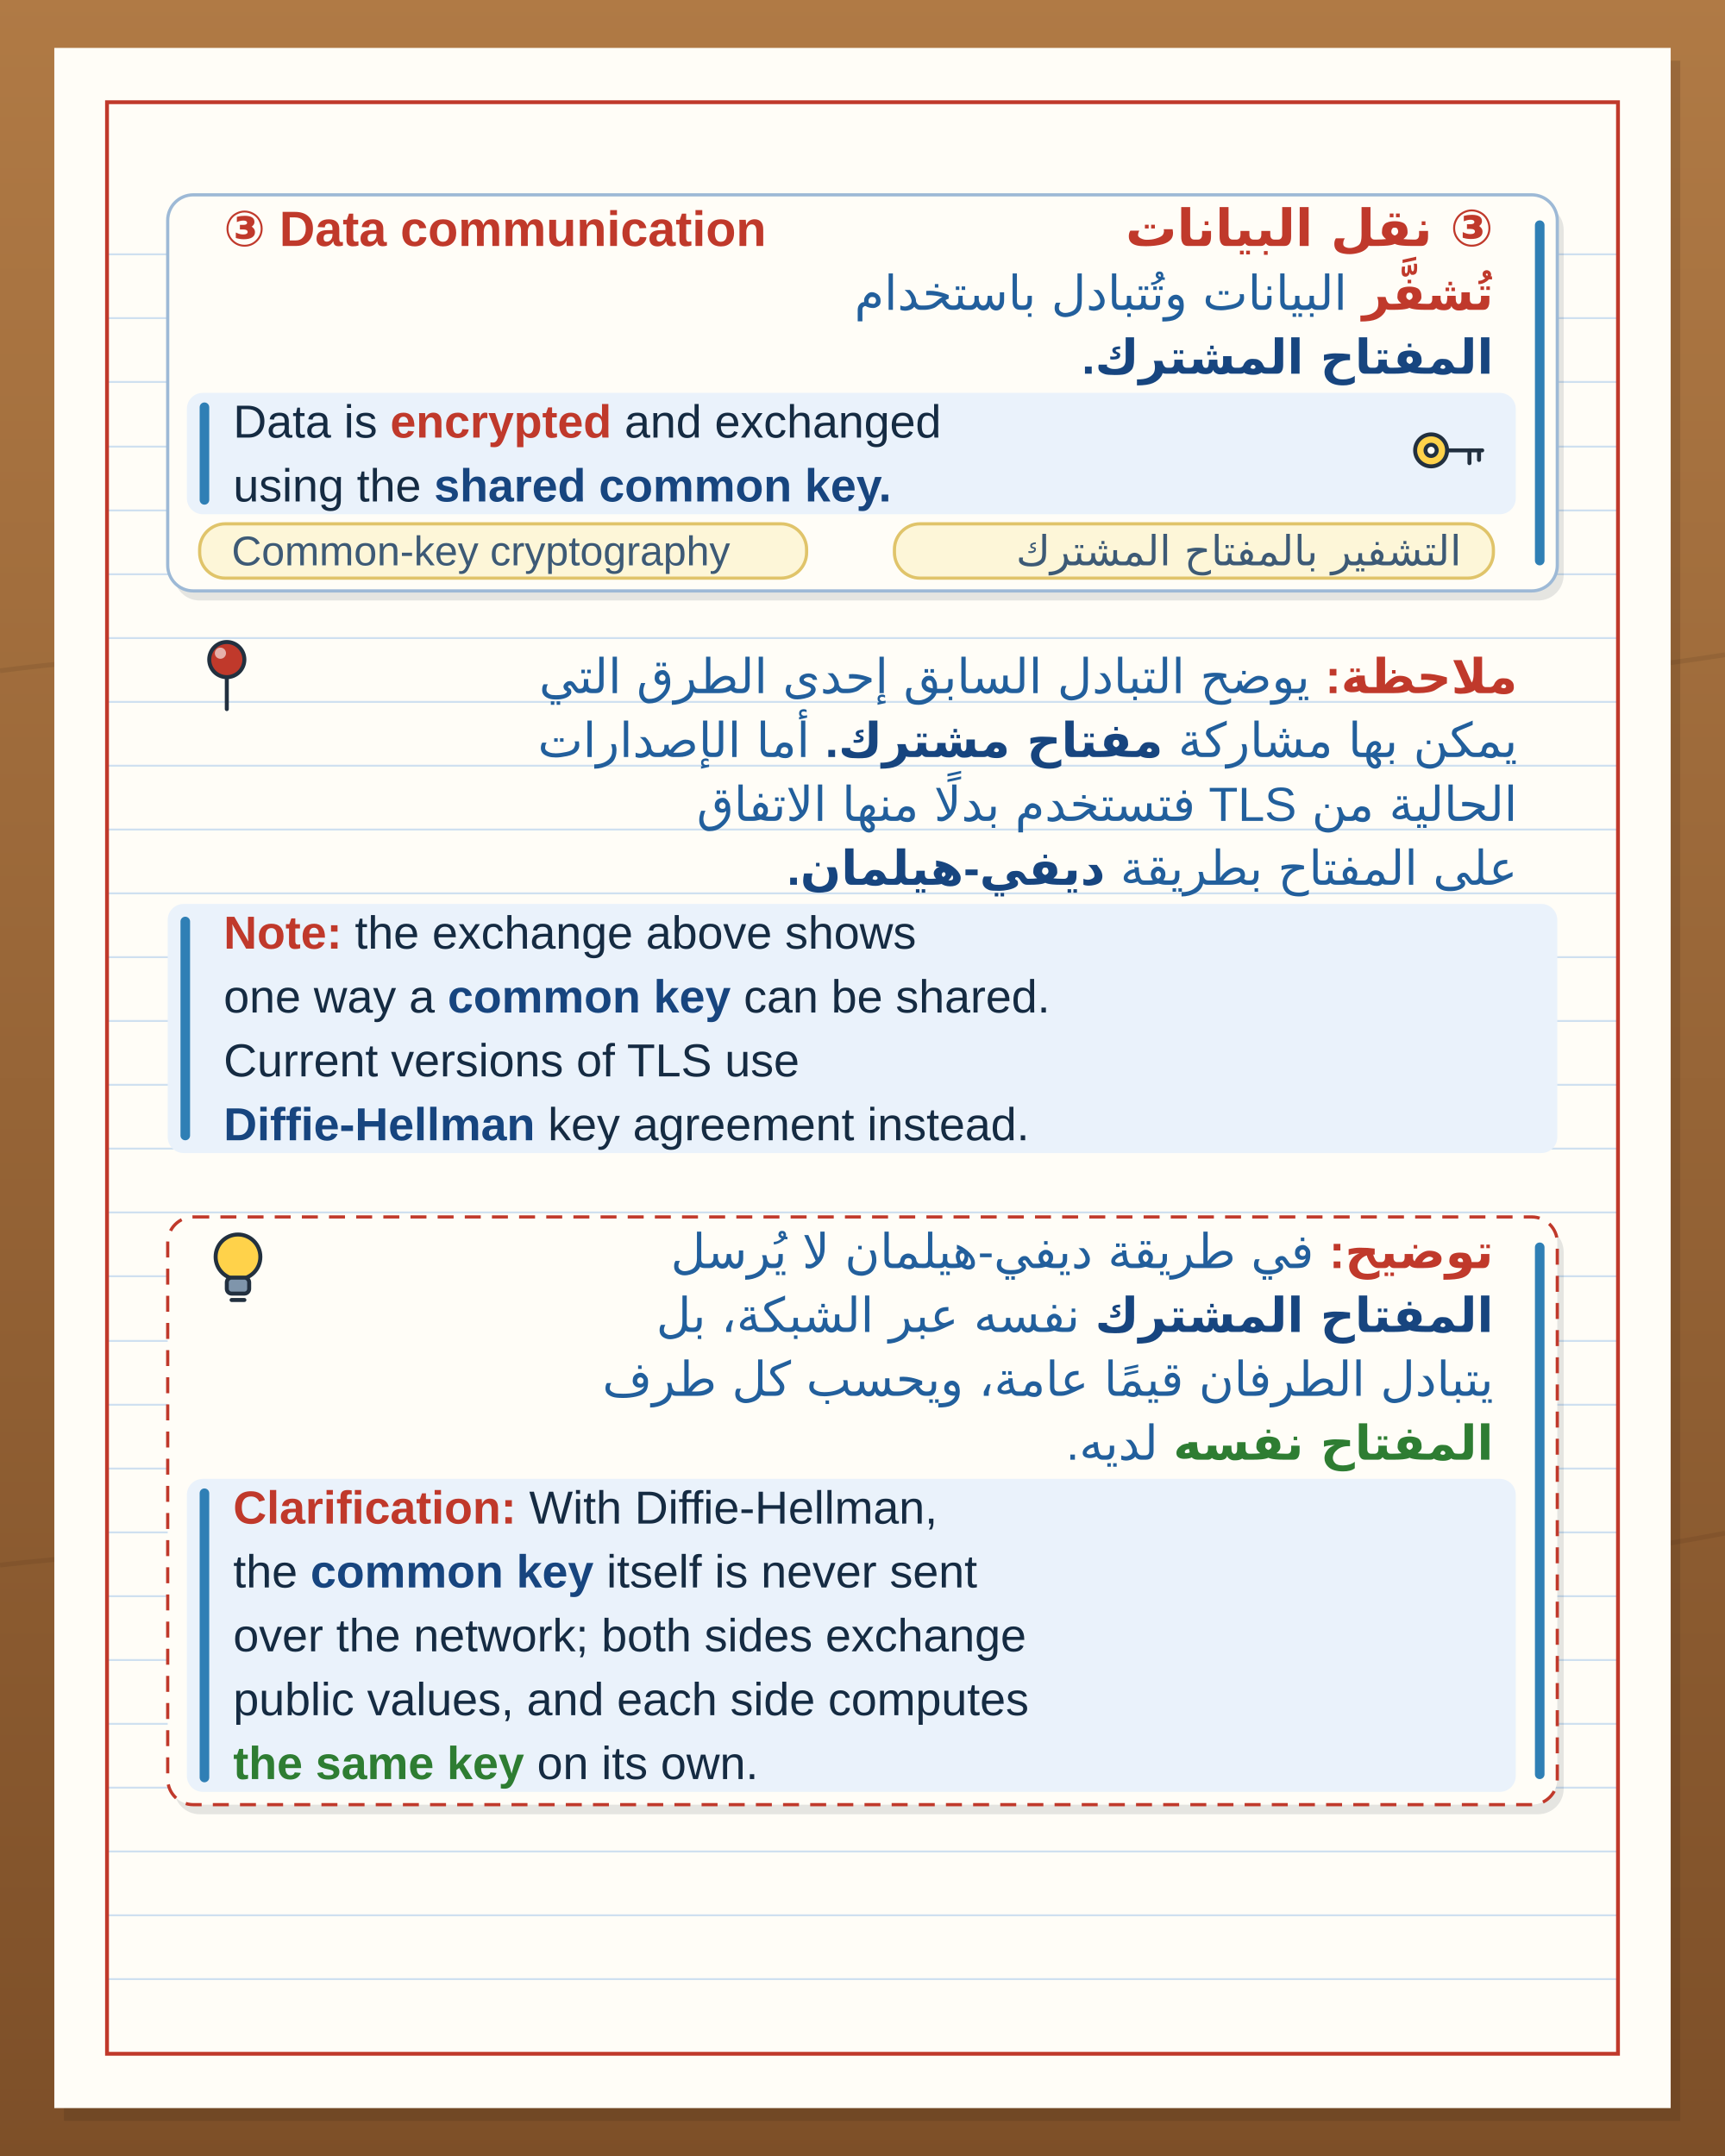
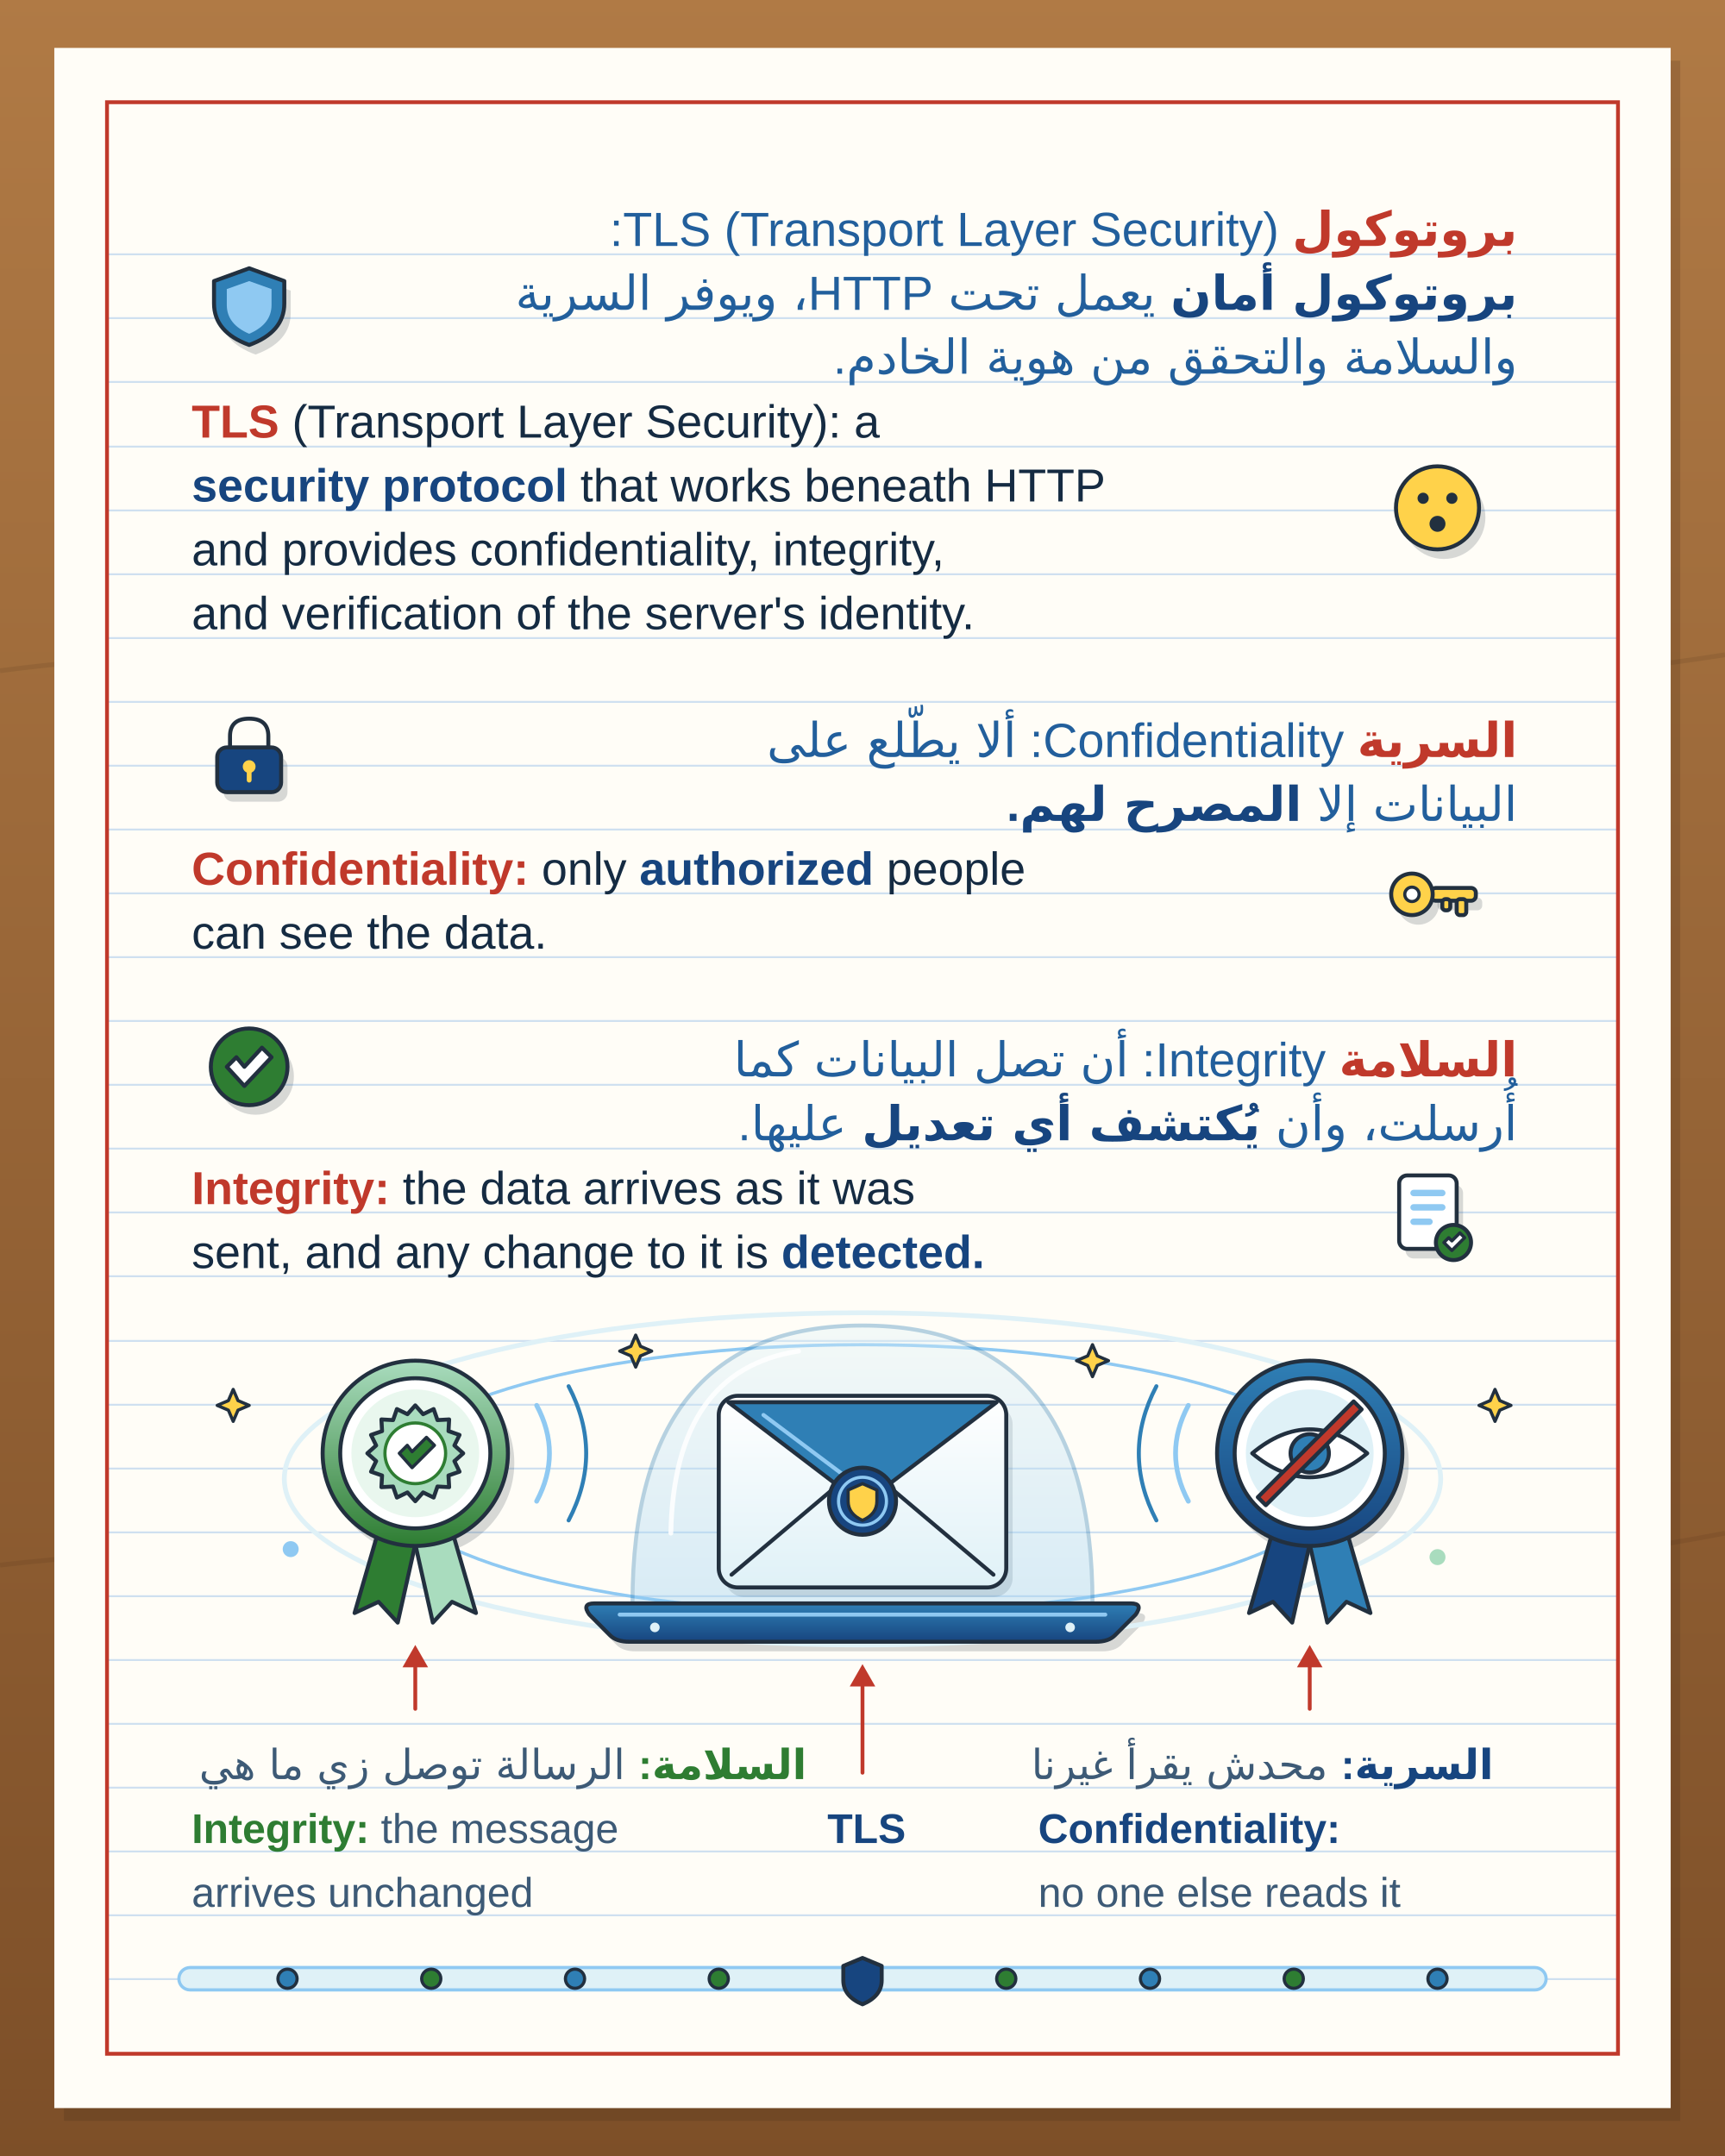
<svg xmlns="http://www.w3.org/2000/svg" width="1080" height="1350" viewBox="0 0 1080 1350" preserveAspectRatio="xMidYMid meet" style="width:100%;height:auto;max-width:1080px;display:block;margin:0 auto;">
  <defs>
    <linearGradient id="pmDesk" x1="0" y1="0" x2="0" y2="1">
      <stop offset="0" stop-color="#b07a45" />
      <stop offset="1" stop-color="#7d4f28" />
    </linearGradient>
    <pattern id="pmRules" x="0" y="120" width="1080" height="40" patternUnits="userSpaceOnUse">
      <line x1="0" y1="39.5" x2="1080" y2="39.5" stroke="#cfe0f0" stroke-width="1.4" />
    </pattern>
  </defs>
  <rect x="0" y="0" width="1080" height="1350" fill="url(#pmDesk)" />
  <path d="M0 420 C 300 380, 700 470, 1080 410" fill="none" stroke="#3a2411" stroke-width="3" opacity=".12" />
  <path d="M0 980 C 350 940, 720 1030, 1080 960" fill="none" stroke="#3a2411" stroke-width="3" opacity=".12" />
  <rect x="40" y="38" width="1012" height="1290" fill="#3a2411" opacity=".18" />
  <rect x="34" y="30" width="1012" height="1290" fill="#fffdf7" />
  <rect x="67" y="120" width="946" height="1152" fill="url(#pmRules)" />
  <rect x="67" y="64" width="946" height="1222" fill="none" stroke="#c0392b" stroke-width="2.4" />
-   <rect x="109" y="128" width="870" height="248" rx="16" fill="#22303f" opacity=".12" />
-   <rect x="109" y="768" width="870" height="368" rx="16" fill="#22303f" opacity=".12" />
-   <rect x="105" y="122" width="870" height="248" rx="16" fill="#fffdf7" stroke="#9db9d6" stroke-width="2" />
-   <rect x="961" y="138" width="6" height="216" rx="3" fill="#2f7fb5" />
-   <rect x="117" y="246" width="832" height="76" rx="10" fill="#eaf2fb" />
-   <rect x="125" y="252" width="6" height="64" rx="3" fill="#2f7fb5" />
-   <rect x="560" y="328" width="375" height="34" rx="16" fill="#fdf6d8" stroke="#e0c46a" stroke-width="2" />
-   <rect x="125" y="328" width="380" height="34" rx="16" fill="#fdf6d8" stroke="#e0c46a" stroke-width="2" />
-   <rect x="105" y="566" width="870" height="156" rx="10" fill="#eaf2fb" />
-   <rect x="113" y="574" width="6" height="140" rx="3" fill="#2f7fb5" />
-   <rect x="105" y="762" width="870" height="368" rx="16" fill="#fffdf7" stroke="#c0392b" stroke-width="2" stroke-dasharray="10 7" />
-   <rect x="961" y="778" width="6" height="336" rx="3" fill="#2f7fb5" />
-   <rect x="117" y="926" width="832" height="196" rx="10" fill="#eaf2fb" />
-   <rect x="125" y="932" width="6" height="184" rx="3" fill="#2f7fb5" />
-   <g transform="translate(882 258)">
-     <line x1="24" y1="24" x2="46" y2="24" stroke="#22303f" stroke-width="2.5" stroke-linecap="round" />
-     <line x1="38" y1="24" x2="38" y2="32" stroke="#22303f" stroke-width="2.5" stroke-linecap="round" />
-     <line x1="44" y1="24" x2="44" y2="30" stroke="#22303f" stroke-width="2.5" stroke-linecap="round" />
-     <circle cx="14" cy="24" r="10" fill="#ffd24a" stroke="#22303f" stroke-width="2.5" />
-     <circle cx="14" cy="24" r="3.5" fill="#fffdf7" stroke="#22303f" stroke-width="2.5" />
-   </g>
-   <g transform="translate(118 398)">
-     <line x1="24" y1="24" x2="24" y2="46" stroke="#22303f" stroke-width="2.5" stroke-linecap="round" />
-     <circle cx="24" cy="15" r="11" fill="#c0392b" stroke="#22303f" stroke-width="2.5" stroke-linejoin="round" />
-     <circle cx="20" cy="11" r="3.5" fill="#ffffff" opacity=".6" />
-   </g>
-   <g transform="translate(125 768)">
-     <circle cx="24" cy="19" r="14" fill="#ffd24a" stroke="#22303f" stroke-width="2.5" />
-     <rect x="17" y="32" width="14" height="10" rx="3" fill="#7f95ab" stroke="#22303f" stroke-width="2.5" stroke-linejoin="round" />
-     <line x1="20" y1="46" x2="28" y2="46" stroke="#22303f" stroke-width="2.5" stroke-linecap="round" />
-   </g>
-   <text x="935" y="154" direction="rtl" unicode-bidi="plaintext" text-anchor="start" font-family="Tahoma, Arial, Segoe UI, sans-serif" font-size="32" font-weight="bold" fill="#c0392b">③ نقل البيانات</text>
-   <text x="140" y="154" direction="ltr" unicode-bidi="plaintext" text-anchor="start" font-family="Segoe Print, Comic Sans MS, Arial, sans-serif" font-size="31" font-weight="bold" fill="#c0392b">③ Data communication</text>
-   <text x="935" y="194" direction="rtl" unicode-bidi="plaintext" text-anchor="start" font-family="Tahoma, Arial, Segoe UI, sans-serif" font-size="30" fill="#225f9c">
+   <g>
+     <defs>
+       <linearGradient id="ilEnv" x1="0" y1="0" x2="0" y2="1">
+         <stop offset="0" stop-color="#ffffff" />
+         <stop offset="1" stop-color="#dff1f7" />
+       </linearGradient>
+       <linearGradient id="ilTray" x1="0" y1="0" x2="0" y2="1">
+         <stop offset="0" stop-color="#2f7fb5" />
+         <stop offset="1" stop-color="#17457f" />
+       </linearGradient>
+       <linearGradient id="ilRingB" x1="0" y1="0" x2="0" y2="1">
+         <stop offset="0" stop-color="#2f7fb5" />
+         <stop offset="1" stop-color="#17457f" />
+       </linearGradient>
+       <linearGradient id="ilRingG" x1="0" y1="0" x2="0" y2="1">
+         <stop offset="0" stop-color="#a9dcbe" />
+         <stop offset="1" stop-color="#2e7d32" />
+       </linearGradient>
+       <linearGradient id="ilDome" x1="0" y1="0" x2="0" y2="1">
+         <stop offset="0" stop-color="#dff1f7" />
+         <stop offset="1" stop-color="#8fc9f2" />
+       </linearGradient>
+     </defs>
+     <circle cx="264" cy="916" r="58" fill="#22303f" opacity=".18" />
+     <circle cx="824" cy="916" r="58" fill="#22303f" opacity=".18" />
+     <rect x="454" y="880" width="180" height="120" rx="12" fill="#22303f" opacity=".18" />
+     <g transform="translate(4 6)">
+       <path d="M372 1004 L708 1004 Q716 1004 711 1011 L698 1024 Q694 1028 686 1028 L394 1028 Q386 1028 382 1024 L369 1011 Q364 1004 372 1004 Z" fill="#22303f" opacity=".18" />
+     </g>
+     <ellipse cx="540" cy="926" rx="362" ry="104" fill="none" stroke="#dff1f7" stroke-width="3" />
+     <ellipse cx="540" cy="926" rx="300" ry="84" fill="none" stroke="#8fc9f2" stroke-width="2" />
+     <path d="M336 880 Q352 910 336 940" fill="none" stroke="#8fc9f2" stroke-width="3" stroke-linecap="round" />
+     <path d="M356 868 Q378 910 356 952" fill="none" stroke="#2f7fb5" stroke-width="2.5" stroke-linecap="round" />
+     <path d="M744 880 Q728 910 744 940" fill="none" stroke="#8fc9f2" stroke-width="3" stroke-linecap="round" />
+     <path d="M724 868 Q702 910 724 952" fill="none" stroke="#2f7fb5" stroke-width="2.5" stroke-linecap="round" />
+     <path d="M396 1004 Q396 830 540 830 Q684 830 684 1004" fill="url(#ilDome)" opacity=".35" stroke="#2f7fb5" stroke-width="2.5" stroke-linecap="round" />
+     <path d="M420 960 Q422 858 500 846" fill="none" stroke="#ffffff" stroke-width="3" stroke-linecap="round" opacity=".85" />
+     <path d="M372 1004 L708 1004 Q716 1004 711 1011 L698 1024 Q694 1028 686 1028 L394 1028 Q386 1028 382 1024 L369 1011 Q364 1004 372 1004 Z" fill="url(#ilTray)" stroke="#22303f" stroke-width="2.5" stroke-linejoin="round" />
+     <path d="M388 1011 L692 1011" fill="none" stroke="#8fc9f2" stroke-width="2.5" stroke-linecap="round" />
+     <circle cx="410" cy="1019" r="3" fill="#dff1f7" />
+     <circle cx="670" cy="1019" r="3" fill="#dff1f7" />
+     <rect x="450" y="874" width="180" height="120" rx="12" fill="url(#ilEnv)" stroke="#22303f" stroke-width="2.5" />
+     <path d="M458 986 L522 932" fill="none" stroke="#22303f" stroke-width="2.5" stroke-linecap="round" />
+     <path d="M622 986 L558 932" fill="none" stroke="#22303f" stroke-width="2.5" stroke-linecap="round" />
+     <path d="M456 878 L540 942 L624 878 Z" fill="#2f7fb5" stroke="#22303f" stroke-width="2.5" stroke-linejoin="round" />
+     <path d="M478 886 L530 925" fill="none" stroke="#8fc9f2" stroke-width="2.5" stroke-linecap="round" />
+     <circle cx="540" cy="940" r="21" fill="#17457f" stroke="#22303f" stroke-width="2.5" />
+     <circle cx="540" cy="940" r="15" fill="none" stroke="#8fc9f2" stroke-width="2" />
+     <path d="M540 929 L549 933 L549 940 Q549 948 540 952 Q531 948 531 940 L531 933 Z" fill="#ffd24a" stroke="#22303f" stroke-width="2" stroke-linejoin="round" />
+     <polygon points="800,948 782,1010 797,1003 809,1016 822,958" fill="#17457f" stroke="#22303f" stroke-width="2.5" stroke-linejoin="round" />
+     <polygon points="840,948 858,1010 843,1003 831,1016 818,958" fill="#2f7fb5" stroke="#22303f" stroke-width="2.5" stroke-linejoin="round" />
+     <circle cx="820" cy="910" r="58" fill="url(#ilRingB)" stroke="#22303f" stroke-width="2.5" />
+     <circle cx="820" cy="910" r="47" fill="#ffffff" stroke="#22303f" stroke-width="2.5" />
+     <circle cx="820" cy="910" r="40" fill="#dff1f7" />
+     <path d="M784 910 Q820 880 856 910 Q820 940 784 910 Z" fill="#ffffff" stroke="#22303f" stroke-width="2.5" stroke-linejoin="round" />
+     <circle cx="820" cy="910" r="12" fill="#2f7fb5" stroke="#22303f" stroke-width="2.5" />
+     <circle cx="820" cy="910" r="5" fill="#17457f" />
+     <circle cx="824" cy="906" r="2.5" fill="#ffffff" />
+     <polygon points="787.5,937.5 847.5,877.5 852.5,882.5 792.5,942.5" fill="#c0392b" stroke="#22303f" stroke-width="2.5" stroke-linejoin="round" />
+     <polygon points="240,948 222,1010 237,1003 249,1016 262,958" fill="#2e7d32" stroke="#22303f" stroke-width="2.5" stroke-linejoin="round" />
+     <polygon points="280,948 298,1010 283,1003 271,1016 258,958" fill="#a9dcbe" stroke="#22303f" stroke-width="2.5" stroke-linejoin="round" />
+     <circle cx="260" cy="910" r="58" fill="url(#ilRingG)" stroke="#22303f" stroke-width="2.5" />
+     <circle cx="260" cy="910" r="47" fill="#ffffff" stroke="#22303f" stroke-width="2.5" />
+     <circle cx="260" cy="910" r="40" fill="#e9f7ee" />
+     <g transform="translate(260 910)">
+       <polygon points="30,0 24.5,4.9 27.7,11.5 20.8,13.9 21.2,21.2 13.9,20.8 11.5,27.7 4.9,24.5 0,30 -4.9,24.5 -11.5,27.7 -13.9,20.8 -21.2,21.2 -20.8,13.9 -27.7,11.5 -24.5,4.9 -30,0 -24.5,-4.9 -27.7,-11.5 -20.8,-13.9 -21.2,-21.2 -13.9,-20.8 -11.5,-27.7 -4.9,-24.5 0,-30 4.9,-24.5 11.5,-27.7 13.9,-20.8 21.2,-21.2 20.8,-13.9 27.7,-11.5 24.5,-4.9" fill="#a9dcbe" stroke="#22303f" stroke-width="2.5" stroke-linejoin="round" />
+       <circle cx="0" cy="0" r="19" fill="#ffffff" stroke="#2e7d32" stroke-width="2" />
+       <polygon points="-10,0 -5,-5 -2,-1 7,-10 12,-5 -2,9" fill="#2e7d32" stroke="#22303f" stroke-width="2" stroke-linejoin="round" />
+     </g>
+     <path d="M398 836 L401 843 L408 846 L401 849 L398 856 L395 849 L388 846 L395 843 Z" fill="#ffd24a" stroke="#22303f" stroke-width="2" stroke-linejoin="round" />
+     <path d="M684 842 L687 849 L694 852 L687 855 L684 862 L681 855 L674 852 L681 849 Z" fill="#ffd24a" stroke="#22303f" stroke-width="2" stroke-linejoin="round" />
+     <path d="M146 870 L149 877 L156 880 L149 883 L146 890 L143 883 L136 880 L143 877 Z" fill="#ffd24a" stroke="#22303f" stroke-width="2" stroke-linejoin="round" />
+     <path d="M936 870 L939 877 L946 880 L939 883 L936 890 L933 883 L926 880 L933 877 Z" fill="#ffd24a" stroke="#22303f" stroke-width="2" stroke-linejoin="round" />
+     <circle cx="182" cy="970" r="5" fill="#8fc9f2" />
+     <circle cx="900" cy="975" r="5" fill="#a9dcbe" />
+     <rect x="112" y="1232" width="856" height="14" rx="7" fill="#dff1f7" stroke="#8fc9f2" stroke-width="2" />
+     <circle cx="180" cy="1239" r="6" fill="#2f7fb5" stroke="#22303f" stroke-width="2" />
+     <circle cx="270" cy="1239" r="6" fill="#2e7d32" stroke="#22303f" stroke-width="2" />
+     <circle cx="360" cy="1239" r="6" fill="#2f7fb5" stroke="#22303f" stroke-width="2" />
+     <circle cx="450" cy="1239" r="6" fill="#2e7d32" stroke="#22303f" stroke-width="2" />
+     <circle cx="630" cy="1239" r="6" fill="#2e7d32" stroke="#22303f" stroke-width="2" />
+     <circle cx="720" cy="1239" r="6" fill="#2f7fb5" stroke="#22303f" stroke-width="2" />
+     <circle cx="810" cy="1239" r="6" fill="#2e7d32" stroke="#22303f" stroke-width="2" />
+     <circle cx="900" cy="1239" r="6" fill="#2f7fb5" stroke="#22303f" stroke-width="2" />
+     <path d="M540 1226 L552 1231 L552 1240 Q552 1250 540 1255 Q528 1250 528 1240 L528 1231 Z" fill="#17457f" stroke="#22303f" stroke-width="2.5" stroke-linejoin="round" />
+     <polygon points="260,1030 252,1044 268,1044" fill="#c0392b" />
+     <path d="M260 1044 L260 1070" fill="none" stroke="#c0392b" stroke-width="2.4" stroke-linecap="round" />
+     <polygon points="820,1030 812,1044 828,1044" fill="#c0392b" />
+     <path d="M820 1044 L820 1070" fill="none" stroke="#c0392b" stroke-width="2.4" stroke-linecap="round" />
+     <polygon points="540,1042 532,1056 548,1056" fill="#c0392b" />
+     <path d="M540 1056 L540 1110" fill="none" stroke="#c0392b" stroke-width="2.4" stroke-linecap="round" />
+   </g>
+   <g transform="translate(128 164)">
+     <path d="M32 10 L54 18 L54 32 Q54 50 32 58 Q10 50 10 32 L10 18 Z" fill="#22303f" opacity=".18" />
+     <path d="M28 4 L50 12 L50 26 Q50 44 28 52 Q6 44 6 26 L6 12 Z" fill="#2f7fb5" stroke="#22303f" stroke-width="2.5" stroke-linejoin="round" />
+     <path d="M28 12 L42 17 L42 27 Q42 39 28 45 Q14 39 14 27 L14 17 Z" fill="#8fc9f2" />
+   </g>
+   <g transform="translate(900 318)">
+     <circle cx="4" cy="6" r="26" fill="#22303f" opacity=".18" />
+     <circle cx="0" cy="0" r="26" fill="#ffd24a" stroke="#22303f" stroke-width="2.5" />
+     <circle cx="-9" cy="-6" r="3.5" fill="#22303f" />
+     <circle cx="9" cy="-6" r="3.5" fill="#22303f" />
+     <circle cx="0" cy="10" r="5" fill="#22303f" />
+   </g>
+   <g transform="translate(128 444)">
+     <rect x="12" y="30" width="40" height="28" rx="6" fill="#22303f" opacity=".18" />
+     <path d="M16 26 L16 17 Q16 6 28 6 Q40 6 40 17 L40 26" fill="none" stroke="#22303f" stroke-width="2.5" stroke-linecap="round" />
+     <rect x="8" y="24" width="40" height="28" rx="6" fill="#17457f" stroke="#22303f" stroke-width="2.5" />
+     <circle cx="28" cy="36" r="4" fill="#ffd24a" />
+     <rect x="26.5" y="38" width="3" height="8" rx="1.5" fill="#ffd24a" />
+   </g>
+   <g transform="translate(866 532)">
+     <circle cx="22" cy="34" r="13" fill="#22303f" opacity=".18" />
+     <rect x="34" y="30" width="28" height="8" rx="3" fill="#22303f" opacity=".18" />
+     <rect x="30" y="24" width="28" height="8" rx="3" fill="#ffd24a" stroke="#22303f" stroke-width="2.5" />
+     <rect x="46" y="31" width="6" height="10" rx="2" fill="#ffd24a" stroke="#22303f" stroke-width="2.5" />
+     <rect x="37" y="31" width="5" height="7" rx="2" fill="#ffd24a" stroke="#22303f" stroke-width="2.5" />
+     <circle cx="18" cy="28" r="13" fill="#ffd24a" stroke="#22303f" stroke-width="2.5" />
+     <circle cx="18" cy="28" r="4.5" fill="#ffffff" stroke="#22303f" stroke-width="2" />
+   </g>
+   <g transform="translate(128 640)">
+     <circle cx="32" cy="34" r="24" fill="#22303f" opacity=".18" />
+     <circle cx="28" cy="28" r="24" fill="#2e7d32" stroke="#22303f" stroke-width="2.5" />
+     <polygon points="14,28 20,22 25,28 36,16 42,22 25,40" fill="#ffffff" stroke="#22303f" stroke-width="2.5" stroke-linejoin="round" />
+   </g>
+   <g transform="translate(866 730)">
+     <rect x="14" y="12" width="36" height="46" rx="5" fill="#22303f" opacity=".18" />
+     <rect x="10" y="6" width="36" height="46" rx="5" fill="#ffffff" stroke="#22303f" stroke-width="2.5" />
+     <rect x="17" y="15" width="22" height="4" rx="2" fill="#8fc9f2" />
+     <rect x="17" y="24" width="22" height="4" rx="2" fill="#8fc9f2" />
+     <rect x="17" y="33" width="14" height="4" rx="2" fill="#8fc9f2" />
+     <circle cx="44" cy="48" r="11" fill="#2e7d32" stroke="#22303f" stroke-width="2.5" />
+     <polygon points="38,48 41,45 43,47 48,42 51,45 43,53" fill="#ffffff" stroke="#22303f" stroke-width="2" stroke-linejoin="round" />
+   </g>
+   <text x="950" y="154" direction="rtl" unicode-bidi="plaintext" text-anchor="start" font-family="Tahoma, Arial, Segoe UI, sans-serif" font-size="30" fill="#225f9c">
+     <tspan x="950" dy="0">
+       <tspan font-weight="bold" fill="#c0392b">بروتوكول</tspan> TLS (Transport Layer Security)‎:</tspan>
+     <tspan x="950" dy="40">
+       <tspan font-weight="bold" fill="#17457f">بروتوكول أمان</tspan> يعمل تحت HTTP، ويوفر السرية</tspan>
+     <tspan x="950" dy="40">والسلامة والتحقق من هوية الخادم.</tspan>
+   </text>
+   <text x="120" y="274" direction="ltr" unicode-bidi="plaintext" text-anchor="start" font-family="Segoe Print, Comic Sans MS, Arial, sans-serif" font-size="29" fill="#152b42">
+     <tspan x="120" dy="0">
+       <tspan font-weight="bold" fill="#c0392b">TLS</tspan> (Transport Layer Security): a</tspan>
+     <tspan x="120" dy="40">
+       <tspan font-weight="bold" fill="#17457f">security protocol</tspan> that works beneath HTTP</tspan>
+     <tspan x="120" dy="40">and provides confidentiality, integrity,</tspan>
+     <tspan x="120" dy="40">and verification of the server's identity.</tspan>
+   </text>
+   <text x="950" y="474" direction="rtl" unicode-bidi="plaintext" text-anchor="start" font-family="Tahoma, Arial, Segoe UI, sans-serif" font-size="30" fill="#225f9c">
+     <tspan x="950" dy="0">
+       <tspan font-weight="bold" fill="#c0392b">السرية</tspan> Confidentiality: ألا يطّلع على</tspan>
+     <tspan x="950" dy="40">البيانات إلا <tspan font-weight="bold" fill="#17457f">المصرح لهم.</tspan>
+     </tspan>
+   </text>
+   <text x="120" y="554" direction="ltr" unicode-bidi="plaintext" text-anchor="start" font-family="Segoe Print, Comic Sans MS, Arial, sans-serif" font-size="29" fill="#152b42">
+     <tspan x="120" dy="0">
+       <tspan font-weight="bold" fill="#c0392b">Confidentiality:</tspan> only <tspan font-weight="bold" fill="#17457f">authorized</tspan> people</tspan>
+     <tspan x="120" dy="40">can see the data.</tspan>
+   </text>
+   <text x="950" y="674" direction="rtl" unicode-bidi="plaintext" text-anchor="start" font-family="Tahoma, Arial, Segoe UI, sans-serif" font-size="30" fill="#225f9c">
+     <tspan x="950" dy="0">
+       <tspan font-weight="bold" fill="#c0392b">السلامة</tspan> Integrity: أن تصل البيانات كما</tspan>
+     <tspan x="950" dy="40">أُرسلت، وأن <tspan font-weight="bold" fill="#17457f">يُكتشف أي تعديل</tspan> عليها.</tspan>
+   </text>
+   <text x="120" y="754" direction="ltr" unicode-bidi="plaintext" text-anchor="start" font-family="Segoe Print, Comic Sans MS, Arial, sans-serif" font-size="29" fill="#152b42">
+     <tspan x="120" dy="0">
+       <tspan font-weight="bold" fill="#c0392b">Integrity:</tspan> the data arrives as it was</tspan>
+     <tspan x="120" dy="40">sent, and any change to it is <tspan font-weight="bold" fill="#17457f">detected.</tspan>
+     </tspan>
+   </text>
+   <text x="935" y="1114" direction="rtl" unicode-bidi="plaintext" text-anchor="start" font-family="Tahoma, Arial, Segoe UI, sans-serif" font-size="26" fill="#3d5a76">
    <tspan x="935" dy="0">
-       <tspan font-weight="bold" fill="#c0392b">تُشفَّر</tspan> البيانات وتُتبادل باستخدام</tspan>
-     <tspan x="935" dy="40">
-       <tspan font-weight="bold" fill="#17457f">المفتاح المشترك.</tspan>
-     </tspan>
-   </text>
-   <text x="146" y="274" direction="ltr" unicode-bidi="plaintext" text-anchor="start" font-family="Segoe Print, Comic Sans MS, Arial, sans-serif" font-size="29" fill="#152b42">
-     <tspan x="146" dy="0">Data is <tspan font-weight="bold" fill="#c0392b">encrypted</tspan> and exchanged</tspan>
-     <tspan x="146" dy="40">using the <tspan font-weight="bold" fill="#17457f">shared common key.</tspan>
-     </tspan>
-   </text>
-   <text x="915" y="354" direction="rtl" unicode-bidi="plaintext" text-anchor="start" font-family="Tahoma, Arial, Segoe UI, sans-serif" font-size="26" fill="#3d5a76">التشفير بالمفتاح المشترك</text>
-   <text x="145" y="354" direction="ltr" unicode-bidi="plaintext" text-anchor="start" font-family="Segoe Print, Comic Sans MS, Arial, sans-serif" font-size="26" fill="#3d5a76">Common-key cryptography</text>
-   <text x="950" y="434" direction="rtl" unicode-bidi="plaintext" text-anchor="start" font-family="Tahoma, Arial, Segoe UI, sans-serif" font-size="30" fill="#225f9c">
-     <tspan x="950" dy="0">
-       <tspan font-weight="bold" fill="#c0392b">ملاحظة:</tspan> يوضح التبادل السابق إحدى الطرق التي</tspan>
-     <tspan x="950" dy="40">يمكن بها مشاركة <tspan font-weight="bold" fill="#17457f">مفتاح مشترك.</tspan> أما الإصدارات</tspan>
-     <tspan x="950" dy="40">الحالية من TLS فتستخدم بدلًا منها الاتفاق</tspan>
-     <tspan x="950" dy="40">على المفتاح بطريقة <tspan font-weight="bold" fill="#17457f">ديفي-هيلمان.</tspan>
-     </tspan>
-   </text>
-   <text x="140" y="594" direction="ltr" unicode-bidi="plaintext" text-anchor="start" font-family="Segoe Print, Comic Sans MS, Arial, sans-serif" font-size="29" fill="#152b42">
-     <tspan x="140" dy="0">
-       <tspan font-weight="bold" fill="#c0392b">Note:</tspan> the exchange above shows</tspan>
-     <tspan x="140" dy="40">one way a <tspan font-weight="bold" fill="#17457f">common key</tspan> can be shared.</tspan>
-     <tspan x="140" dy="40">Current versions of TLS use</tspan>
-     <tspan x="140" dy="40">
-       <tspan font-weight="bold" fill="#17457f">Diffie-Hellman</tspan> key agreement instead.</tspan>
-   </text>
-   <text x="935" y="794" direction="rtl" unicode-bidi="plaintext" text-anchor="start" font-family="Tahoma, Arial, Segoe UI, sans-serif" font-size="30" fill="#225f9c">
-     <tspan x="935" dy="0">
-       <tspan font-weight="bold" fill="#c0392b">توضيح:</tspan> في طريقة ديفي-هيلمان لا يُرسل</tspan>
-     <tspan x="935" dy="40">
-       <tspan font-weight="bold" fill="#17457f">المفتاح المشترك</tspan> نفسه عبر الشبكة، بل</tspan>
-     <tspan x="935" dy="40">يتبادل الطرفان قيمًا عامة، ويحسب كل طرف</tspan>
-     <tspan x="935" dy="40">
-       <tspan font-weight="bold" fill="#2e7d32">المفتاح نفسه</tspan> لديه.</tspan>
-   </text>
-   <text x="146" y="954" direction="ltr" unicode-bidi="plaintext" text-anchor="start" font-family="Segoe Print, Comic Sans MS, Arial, sans-serif" font-size="29" fill="#152b42">
-     <tspan x="146" dy="0">
-       <tspan font-weight="bold" fill="#c0392b">Clarification:</tspan> With Diffie-Hellman,</tspan>
-     <tspan x="146" dy="40">the <tspan font-weight="bold" fill="#17457f">common key</tspan> itself is never sent</tspan>
-     <tspan x="146" dy="40">over the network; both sides exchange</tspan>
-     <tspan x="146" dy="40">public values, and each side computes</tspan>
-     <tspan x="146" dy="40">
-       <tspan font-weight="bold" fill="#2e7d32">the same key</tspan> on its own.</tspan>
+       <tspan font-weight="bold" fill="#17457f">السرية:</tspan> محدش يقرأ غيرنا</tspan>
+   </text>
+   <text x="650" y="1154" direction="ltr" unicode-bidi="plaintext" text-anchor="start" font-family="Segoe Print, Comic Sans MS, Arial, sans-serif" font-size="26" fill="#3d5a76">
+     <tspan x="650" dy="0">
+       <tspan font-weight="bold" fill="#17457f">Confidentiality:</tspan>
+     </tspan>
+     <tspan x="650" dy="40">no one else reads it</tspan>
+   </text>
+   <text x="505" y="1114" direction="rtl" unicode-bidi="plaintext" text-anchor="start" font-family="Tahoma, Arial, Segoe UI, sans-serif" font-size="26" fill="#3d5a76">
+     <tspan x="505" dy="0">
+       <tspan font-weight="bold" fill="#2e7d32">السلامة:</tspan> الرسالة توصل زي ما هي</tspan>
+   </text>
+   <text x="120" y="1154" direction="ltr" unicode-bidi="plaintext" text-anchor="start" font-family="Segoe Print, Comic Sans MS, Arial, sans-serif" font-size="26" fill="#3d5a76">
+     <tspan x="120" dy="0">
+       <tspan font-weight="bold" fill="#2e7d32">Integrity:</tspan> the message</tspan>
+     <tspan x="120" dy="40">arrives unchanged</tspan>
+   </text>
+   <text x="518" y="1154" direction="ltr" unicode-bidi="plaintext" text-anchor="start" font-family="Segoe Print, Comic Sans MS, Arial, sans-serif" font-size="26" fill="#3d5a76">
+     <tspan x="518" dy="0">
+       <tspan font-weight="bold" fill="#17457f">TLS</tspan>
+     </tspan>
  </text>
</svg>
